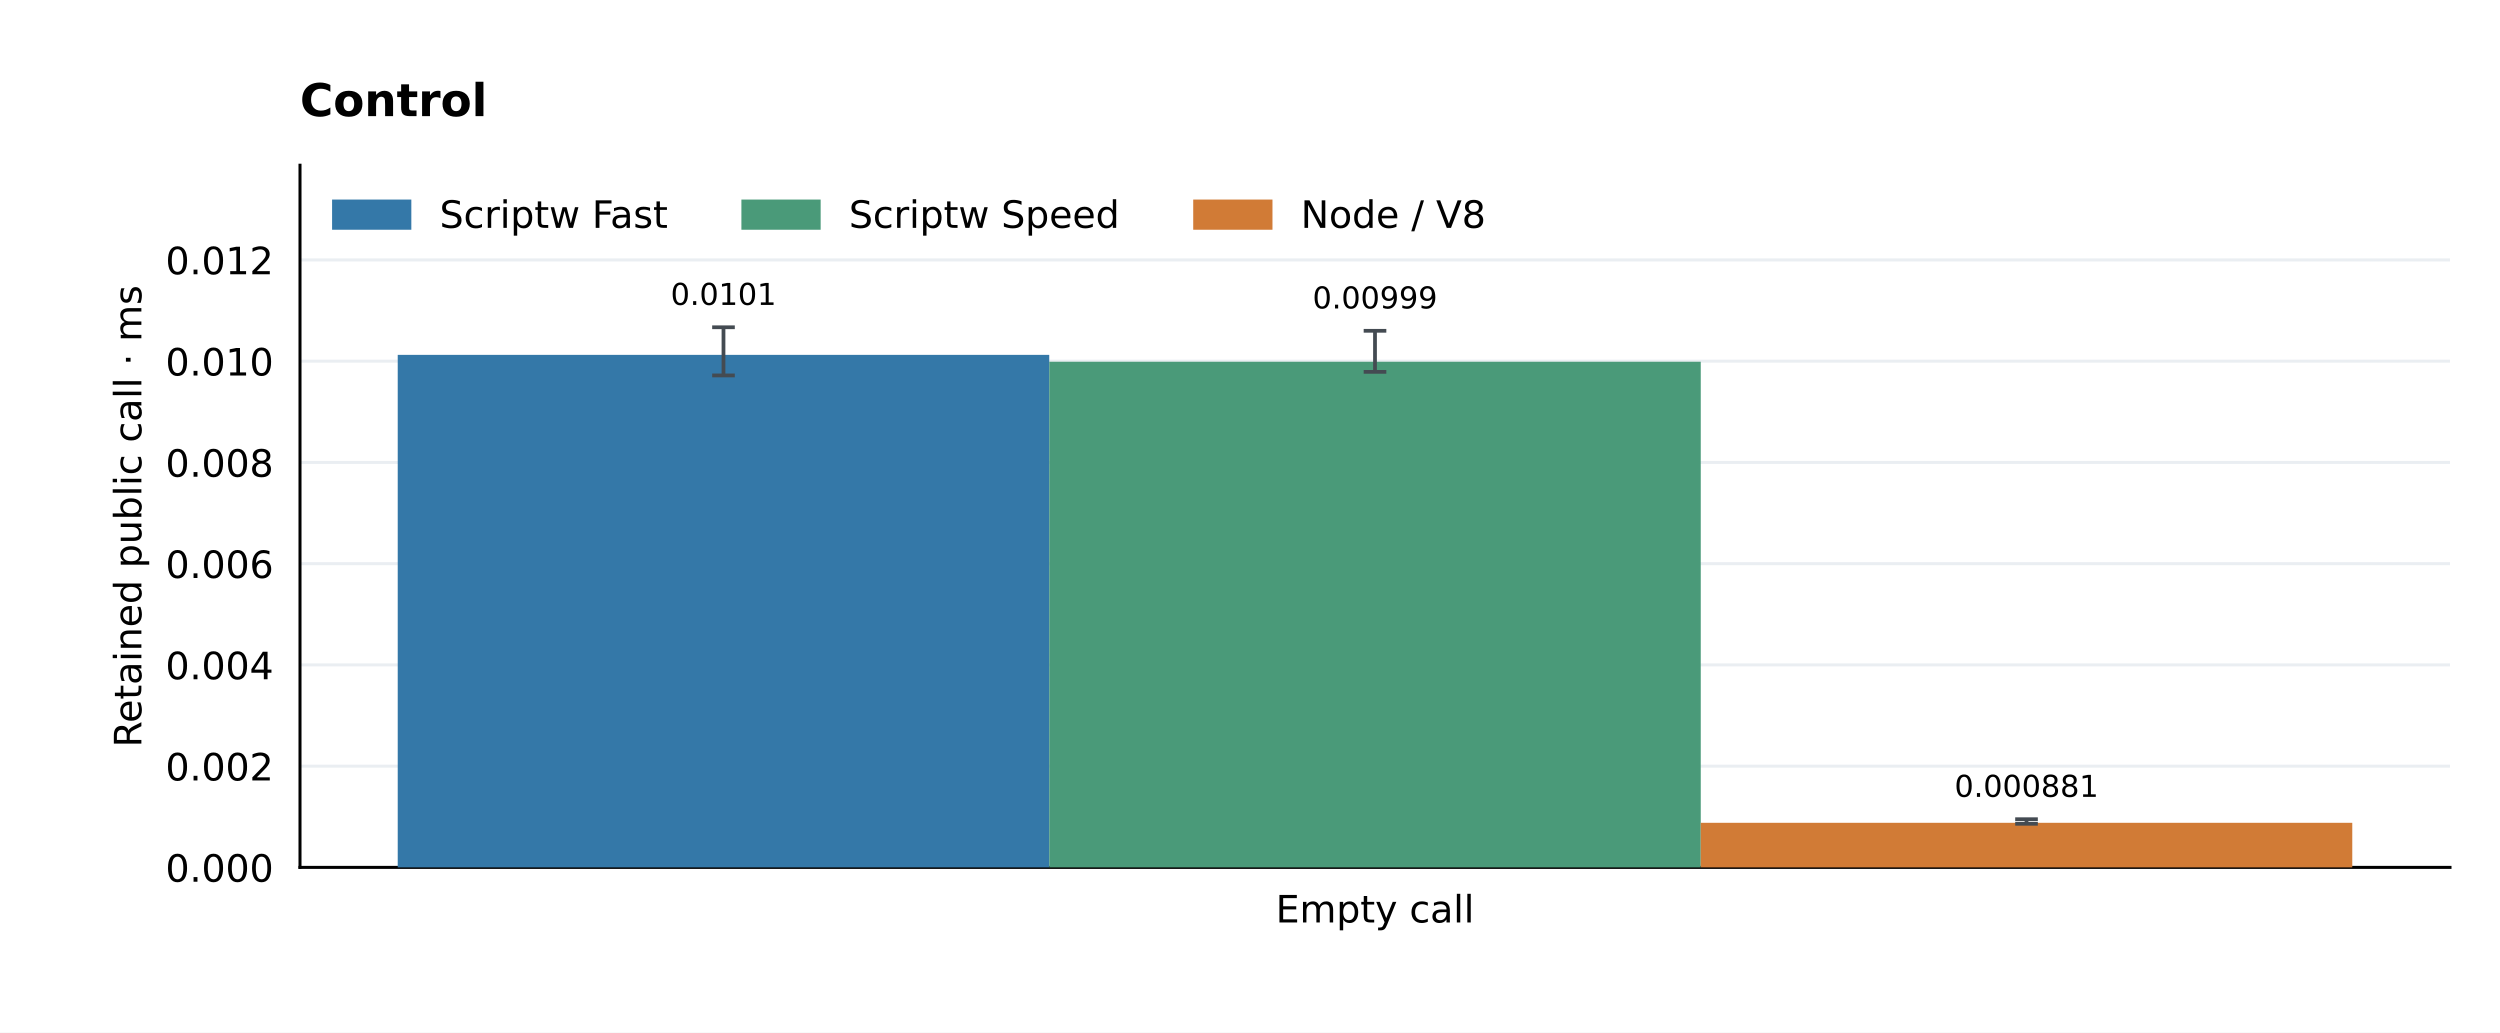
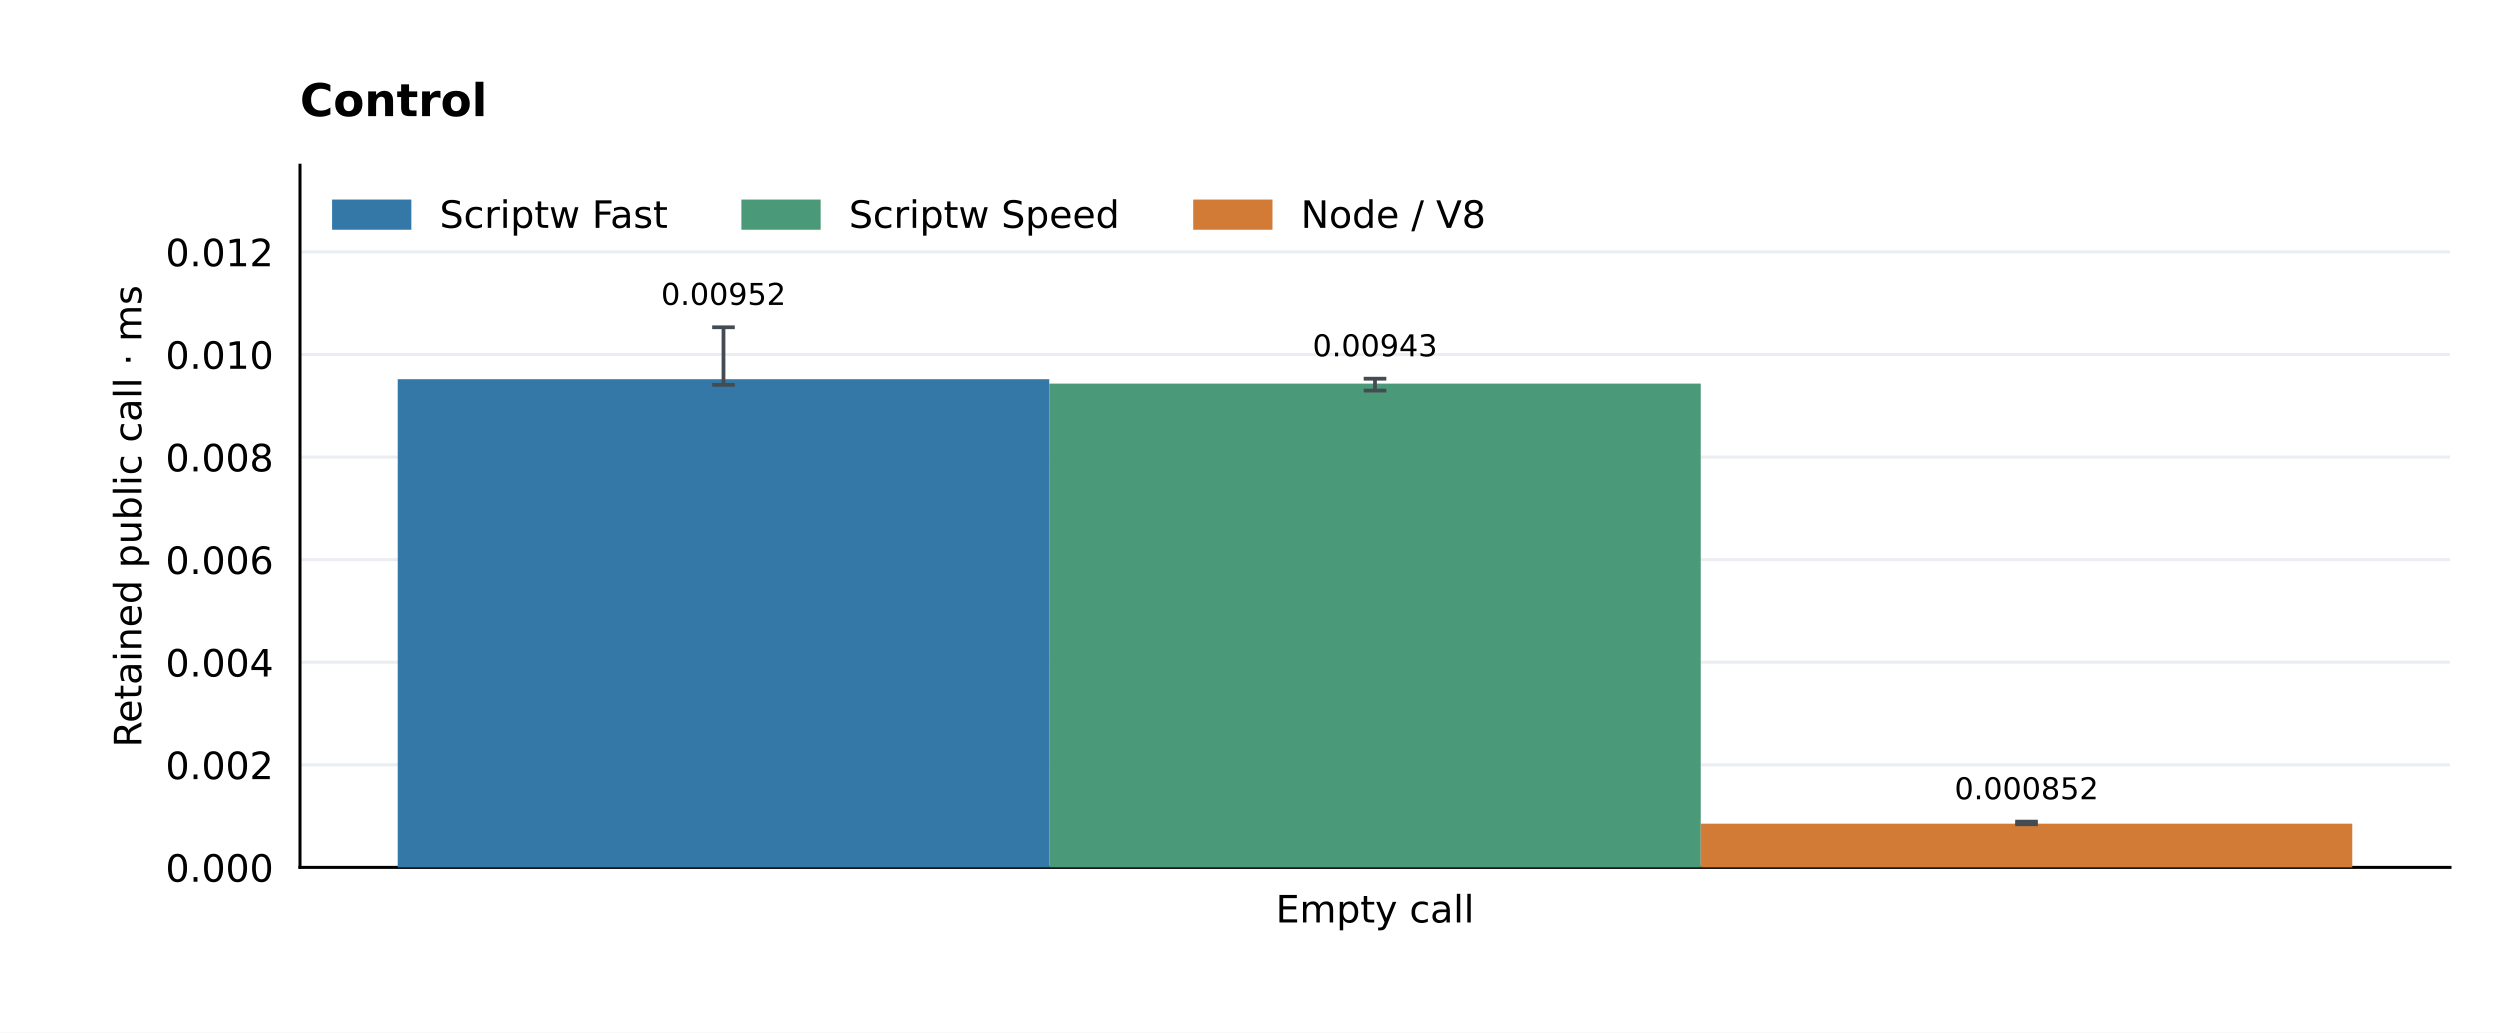
<svg xmlns="http://www.w3.org/2000/svg" xmlns:xlink="http://www.w3.org/1999/xlink" width="662.4pt" height="273.6pt" viewBox="0 0 662.4 273.6" version="1.1">
  <defs>
    <style type="text/css">*{stroke-linejoin: round; stroke-linecap: butt}</style>
  </defs>
  <g id="figure_1">
    <g id="patch_1">
      <path d="M 0 273.6 L 662.4 273.6 L 662.4 0 L 0 0 z " style="fill: #ffffff" />
    </g>
    <g id="axes_1">
      <g id="patch_2">
        <path d="M 79.488 229.824 L 649.152 229.824 L 649.152 43.776 L 79.488 43.776 z " style="fill: #ffffff" />
      </g>
      <g id="matplotlib.axis_1">
        <g id="xtick_1">
          <g id="line2d_1" />
          <g id="text_1">
            <text style="font-size: 10px; font-family: 'DejaVu Sans'; text-anchor: middle" x="364.32" y="244.422" transform="rotate(-0 364.32 244.4224)">Empty call</text>
          </g>
        </g>
      </g>
      <g id="matplotlib.axis_2">
        <g id="ytick_1">
          <g id="line2d_2">
            <path d="M 79.488 229.824 L 649.152 229.824 " clip-path="url(#p7858e82f89)" style="fill: none; stroke: #eaeef2; stroke-width: 0.8; stroke-linecap: square" />
          </g>
          <g id="line2d_3" />
          <g id="text_2">
            <text style="font-size: 10px; font-family: 'DejaVu Sans'; text-anchor: end" x="72.488" y="233.623" transform="rotate(-0 72.488 233.6228)">0.000</text>
          </g>
        </g>
        <g id="ytick_2">
          <g id="line2d_4">
-             <path d="M 79.488 202.999 L 649.152 202.999 " clip-path="url(#p7858e82f89)" style="fill: none; stroke: #eaeef2; stroke-width: 0.8; stroke-linecap: square" />
+             <path d="M 79.488 202.644 L 649.152 202.644 " clip-path="url(#p7858e82f89)" style="fill: none; stroke: #eaeef2; stroke-width: 0.8; stroke-linecap: square" />
          </g>
          <g id="line2d_5" />
          <g id="text_3">
-             <text style="font-size: 10px; font-family: 'DejaVu Sans'; text-anchor: end" x="72.488" y="206.797" transform="rotate(-0 72.488 206.7974)">0.002</text>
+             <text style="font-size: 10px; font-family: 'DejaVu Sans'; text-anchor: end" x="72.488" y="206.443" transform="rotate(-0 72.488 206.4433)">0.002</text>
          </g>
        </g>
        <g id="ytick_3">
          <g id="line2d_6">
-             <path d="M 79.488 176.173 L 649.152 176.173 " clip-path="url(#p7858e82f89)" style="fill: none; stroke: #eaeef2; stroke-width: 0.8; stroke-linecap: square" />
+             <path d="M 79.488 175.465 L 649.152 175.465 " clip-path="url(#p7858e82f89)" style="fill: none; stroke: #eaeef2; stroke-width: 0.8; stroke-linecap: square" />
          </g>
          <g id="line2d_7" />
          <g id="text_4">
-             <text style="font-size: 10px; font-family: 'DejaVu Sans'; text-anchor: end" x="72.488" y="179.972" transform="rotate(-0 72.488 179.9719)">0.004</text>
+             <text style="font-size: 10px; font-family: 'DejaVu Sans'; text-anchor: end" x="72.488" y="179.264" transform="rotate(-0 72.488 179.2638)">0.004</text>
          </g>
        </g>
        <g id="ytick_4">
          <g id="line2d_8">
-             <path d="M 79.488 149.348 L 649.152 149.348 " clip-path="url(#p7858e82f89)" style="fill: none; stroke: #eaeef2; stroke-width: 0.8; stroke-linecap: square" />
+             <path d="M 79.488 148.285 L 649.152 148.285 " clip-path="url(#p7858e82f89)" style="fill: none; stroke: #eaeef2; stroke-width: 0.8; stroke-linecap: square" />
          </g>
          <g id="line2d_9" />
          <g id="text_5">
-             <text style="font-size: 10px; font-family: 'DejaVu Sans'; text-anchor: end" x="72.488" y="153.146" transform="rotate(-0 72.488 153.1464)">0.006</text>
+             <text style="font-size: 10px; font-family: 'DejaVu Sans'; text-anchor: end" x="72.488" y="152.084" transform="rotate(-0 72.488 152.0842)">0.006</text>
          </g>
        </g>
        <g id="ytick_5">
          <g id="line2d_10">
-             <path d="M 79.488 122.522 L 649.152 122.522 " clip-path="url(#p7858e82f89)" style="fill: none; stroke: #eaeef2; stroke-width: 0.8; stroke-linecap: square" />
+             <path d="M 79.488 121.106 L 649.152 121.106 " clip-path="url(#p7858e82f89)" style="fill: none; stroke: #eaeef2; stroke-width: 0.8; stroke-linecap: square" />
          </g>
          <g id="line2d_11" />
          <g id="text_6">
-             <text style="font-size: 10px; font-family: 'DejaVu Sans'; text-anchor: end" x="72.488" y="126.321" transform="rotate(-0 72.488 126.321)">0.008</text>
+             <text style="font-size: 10px; font-family: 'DejaVu Sans'; text-anchor: end" x="72.488" y="124.905" transform="rotate(-0 72.488 124.9047)">0.008</text>
          </g>
        </g>
        <g id="ytick_6">
          <g id="line2d_12">
-             <path d="M 79.488 95.697 L 649.152 95.697 " clip-path="url(#p7858e82f89)" style="fill: none; stroke: #eaeef2; stroke-width: 0.8; stroke-linecap: square" />
+             <path d="M 79.488 93.926 L 649.152 93.926 " clip-path="url(#p7858e82f89)" style="fill: none; stroke: #eaeef2; stroke-width: 0.8; stroke-linecap: square" />
          </g>
          <g id="line2d_13" />
          <g id="text_7">
-             <text style="font-size: 10px; font-family: 'DejaVu Sans'; text-anchor: end" x="72.488" y="99.496" transform="rotate(-0 72.488 99.49551)">0.010</text>
+             <text style="font-size: 10px; font-family: 'DejaVu Sans'; text-anchor: end" x="72.488" y="97.725" transform="rotate(-0 72.488 97.72515)">0.010</text>
          </g>
        </g>
        <g id="ytick_7">
          <g id="line2d_14">
-             <path d="M 79.488 68.871 L 649.152 68.871 " clip-path="url(#p7858e82f89)" style="fill: none; stroke: #eaeef2; stroke-width: 0.8; stroke-linecap: square" />
+             <path d="M 79.488 66.747 L 649.152 66.747 " clip-path="url(#p7858e82f89)" style="fill: none; stroke: #eaeef2; stroke-width: 0.8; stroke-linecap: square" />
          </g>
          <g id="line2d_15" />
          <g id="text_8">
-             <text style="font-size: 10px; font-family: 'DejaVu Sans'; text-anchor: end" x="72.488" y="72.67" transform="rotate(-0 72.488 72.67005)">0.012</text>
+             <text style="font-size: 10px; font-family: 'DejaVu Sans'; text-anchor: end" x="72.488" y="70.546" transform="rotate(-0 72.488 70.54561)">0.012</text>
          </g>
        </g>
        <g id="text_9">
          <text style="font-size: 10px; font-family: 'DejaVu Sans'; text-anchor: middle" x="37.458" y="136.8" transform="rotate(-90 37.45753 136.8)">Retained public call · ms</text>
        </g>
      </g>
      <g id="patch_3">
        <path d="M 79.488 229.824 L 79.488 43.776 " style="fill: none; stroke: #000000; stroke-width: 0.8; stroke-linejoin: miter; stroke-linecap: square" />
      </g>
      <g id="patch_4">
        <path d="M 79.488 229.824 L 649.152 229.824 " style="fill: none; stroke: #000000; stroke-width: 0.8; stroke-linejoin: miter; stroke-linecap: square" />
      </g>
      <g id="patch_5">
-         <path d="M 105.382 229.824 L 278.007 229.824 L 278.007 94.034 L 105.382 94.034 z " clip-path="url(#p7858e82f89)" style="fill: #3478a8" />
+         <path d="M 105.382 229.824 L 278.007 229.824 L 278.007 100.477 L 105.382 100.477 z " clip-path="url(#p7858e82f89)" style="fill: #3478a8" />
      </g>
      <g id="text_10">
-         <text style="font-size: 8px; font-family: 'DejaVu Sans'; text-anchor: middle" x="191.695" y="80.788" transform="rotate(-0 191.6945 80.78828)">0.0101</text>
+         <text style="font-size: 8px; font-family: 'DejaVu Sans'; text-anchor: middle" x="191.695" y="80.788" transform="rotate(-0 191.6945 80.78828)">0.00952</text>
      </g>
      <g id="patch_6">
-         <path d="M 278.007 229.824 L 450.633 229.824 L 450.633 95.838 L 278.007 95.838 z " clip-path="url(#p7858e82f89)" style="fill: #4a9a79" />
+         <path d="M 278.007 229.824 L 450.633 229.824 L 450.633 101.632 L 278.007 101.632 z " clip-path="url(#p7858e82f89)" style="fill: #4a9a79" />
      </g>
      <g id="text_11">
-         <text style="font-size: 8px; font-family: 'DejaVu Sans'; text-anchor: middle" x="364.32" y="81.727" transform="rotate(-0 364.32 81.72717)">0.00999</text>
+         <text style="font-size: 8px; font-family: 'DejaVu Sans'; text-anchor: middle" x="364.32" y="94.419" transform="rotate(-0 364.32 94.41882)">0.00943</text>
      </g>
      <g id="patch_7">
-         <path d="M 450.633 229.824 L 623.258 229.824 L 623.258 218.007 L 450.633 218.007 z " clip-path="url(#p7858e82f89)" style="fill: #d17b36" />
+         <path d="M 450.633 229.824 L 623.258 229.824 L 623.258 218.246 L 450.633 218.246 z " clip-path="url(#p7858e82f89)" style="fill: #d17b36" />
      </g>
      <g id="text_12">
-         <text style="font-size: 8px; font-family: 'DejaVu Sans'; text-anchor: middle" x="536.945" y="211.133" transform="rotate(-0 536.9455 211.1332)">0.000881</text>
+         <text style="font-size: 8px; font-family: 'DejaVu Sans'; text-anchor: middle" x="536.945" y="211.78" transform="rotate(-0 536.9455 211.7801)">0.000852</text>
      </g>
      <g id="text_13">
        <text style="font-weight: 700; font-size: 12px; font-family: 'DejaVu Sans'; text-anchor: start" x="79.488" y="30.776" transform="rotate(-0 79.488 30.776)">Control</text>
      </g>
      <g id="LineCollection_1">
-         <path d="M 191.695 99.479 L 191.695 86.71 " clip-path="url(#p7858e82f89)" style="fill: none; stroke: #444b52" />
+         <path d="M 191.695 101.971 L 191.695 86.71 " clip-path="url(#p7858e82f89)" style="fill: none; stroke: #444b52" />
      </g>
      <g id="line2d_16">
        <defs>
          <path id="mb04b10a1a6" d="M 3 0 L -3 -0 " style="stroke: #444b52" />
        </defs>
        <g clip-path="url(#p7858e82f89)">
-           <use xlink:href="#mb04b10a1a6" x="191.695" y="99.479" style="fill: #1f77b4; stroke: #444b52" />
+           <use xlink:href="#mb04b10a1a6" x="191.695" y="101.971" style="fill: #1f77b4; stroke: #444b52" />
        </g>
      </g>
      <g id="line2d_17">
        <g clip-path="url(#p7858e82f89)">
          <use xlink:href="#mb04b10a1a6" x="191.695" y="86.71" style="fill: #1f77b4; stroke: #444b52" />
        </g>
      </g>
      <g id="LineCollection_2">
-         <path d="M 364.32 98.527 L 364.32 87.649 " clip-path="url(#p7858e82f89)" style="fill: none; stroke: #444b52" />
+         <path d="M 364.32 103.48 L 364.32 100.341 " clip-path="url(#p7858e82f89)" style="fill: none; stroke: #444b52" />
      </g>
      <g id="line2d_18">
        <g clip-path="url(#p7858e82f89)">
-           <use xlink:href="#mb04b10a1a6" x="364.32" y="98.527" style="fill: #1f77b4; stroke: #444b52" />
+           <use xlink:href="#mb04b10a1a6" x="364.32" y="103.48" style="fill: #1f77b4; stroke: #444b52" />
        </g>
      </g>
      <g id="line2d_19">
        <g clip-path="url(#p7858e82f89)">
-           <use xlink:href="#mb04b10a1a6" x="364.32" y="87.649" style="fill: #1f77b4; stroke: #444b52" />
+           <use xlink:href="#mb04b10a1a6" x="364.32" y="100.341" style="fill: #1f77b4; stroke: #444b52" />
        </g>
      </g>
      <g id="LineCollection_3">
-         <path d="M 536.945 218.262 L 536.945 217.055 " clip-path="url(#p7858e82f89)" style="fill: none; stroke: #444b52" />
+         <path d="M 536.945 218.395 L 536.945 217.702 " clip-path="url(#p7858e82f89)" style="fill: none; stroke: #444b52" />
      </g>
      <g id="line2d_20">
        <g clip-path="url(#p7858e82f89)">
-           <use xlink:href="#mb04b10a1a6" x="536.945" y="218.262" style="fill: #1f77b4; stroke: #444b52" />
+           <use xlink:href="#mb04b10a1a6" x="536.945" y="218.395" style="fill: #1f77b4; stroke: #444b52" />
        </g>
      </g>
      <g id="line2d_21">
        <g clip-path="url(#p7858e82f89)">
-           <use xlink:href="#mb04b10a1a6" x="536.945" y="217.055" style="fill: #1f77b4; stroke: #444b52" />
+           <use xlink:href="#mb04b10a1a6" x="536.945" y="217.702" style="fill: #1f77b4; stroke: #444b52" />
        </g>
      </g>
      <g id="legend_1">
        <g id="patch_8">
          <path d="M 88.488 60.374 L 108.488 60.374 L 108.488 53.374 L 88.488 53.374 z " style="fill: #3478a8; stroke: #3478a8; stroke-linejoin: miter" />
        </g>
        <g id="text_14">
          <text style="font-size: 10px; font-family: 'DejaVu Sans'; text-anchor: start" x="116.488" y="60.374" transform="rotate(-0 116.488 60.37444)">Scriptw Fast</text>
        </g>
        <g id="patch_9">
          <path d="M 196.941 60.374 L 216.941 60.374 L 216.941 53.374 L 196.941 53.374 z " style="fill: #4a9a79; stroke: #4a9a79; stroke-linejoin: miter" />
        </g>
        <g id="text_15">
          <text style="font-size: 10px; font-family: 'DejaVu Sans'; text-anchor: start" x="224.941" y="60.374" transform="rotate(-0 224.9411 60.37444)">Scriptw Speed</text>
        </g>
        <g id="patch_10">
          <path d="M 316.654 60.374 L 336.654 60.374 L 336.654 53.374 L 316.654 53.374 z " style="fill: #d17b36; stroke: #d17b36; stroke-linejoin: miter" />
        </g>
        <g id="text_16">
          <text style="font-size: 10px; font-family: 'DejaVu Sans'; text-anchor: start" x="344.654" y="60.374" transform="rotate(-0 344.6536 60.37444)">Node / V8</text>
        </g>
      </g>
    </g>
  </g>
  <defs>
    <clipPath id="p7858e82f89">
      <rect x="79.488" y="43.776" width="569.664" height="186.048" />
    </clipPath>
  </defs>
</svg>
